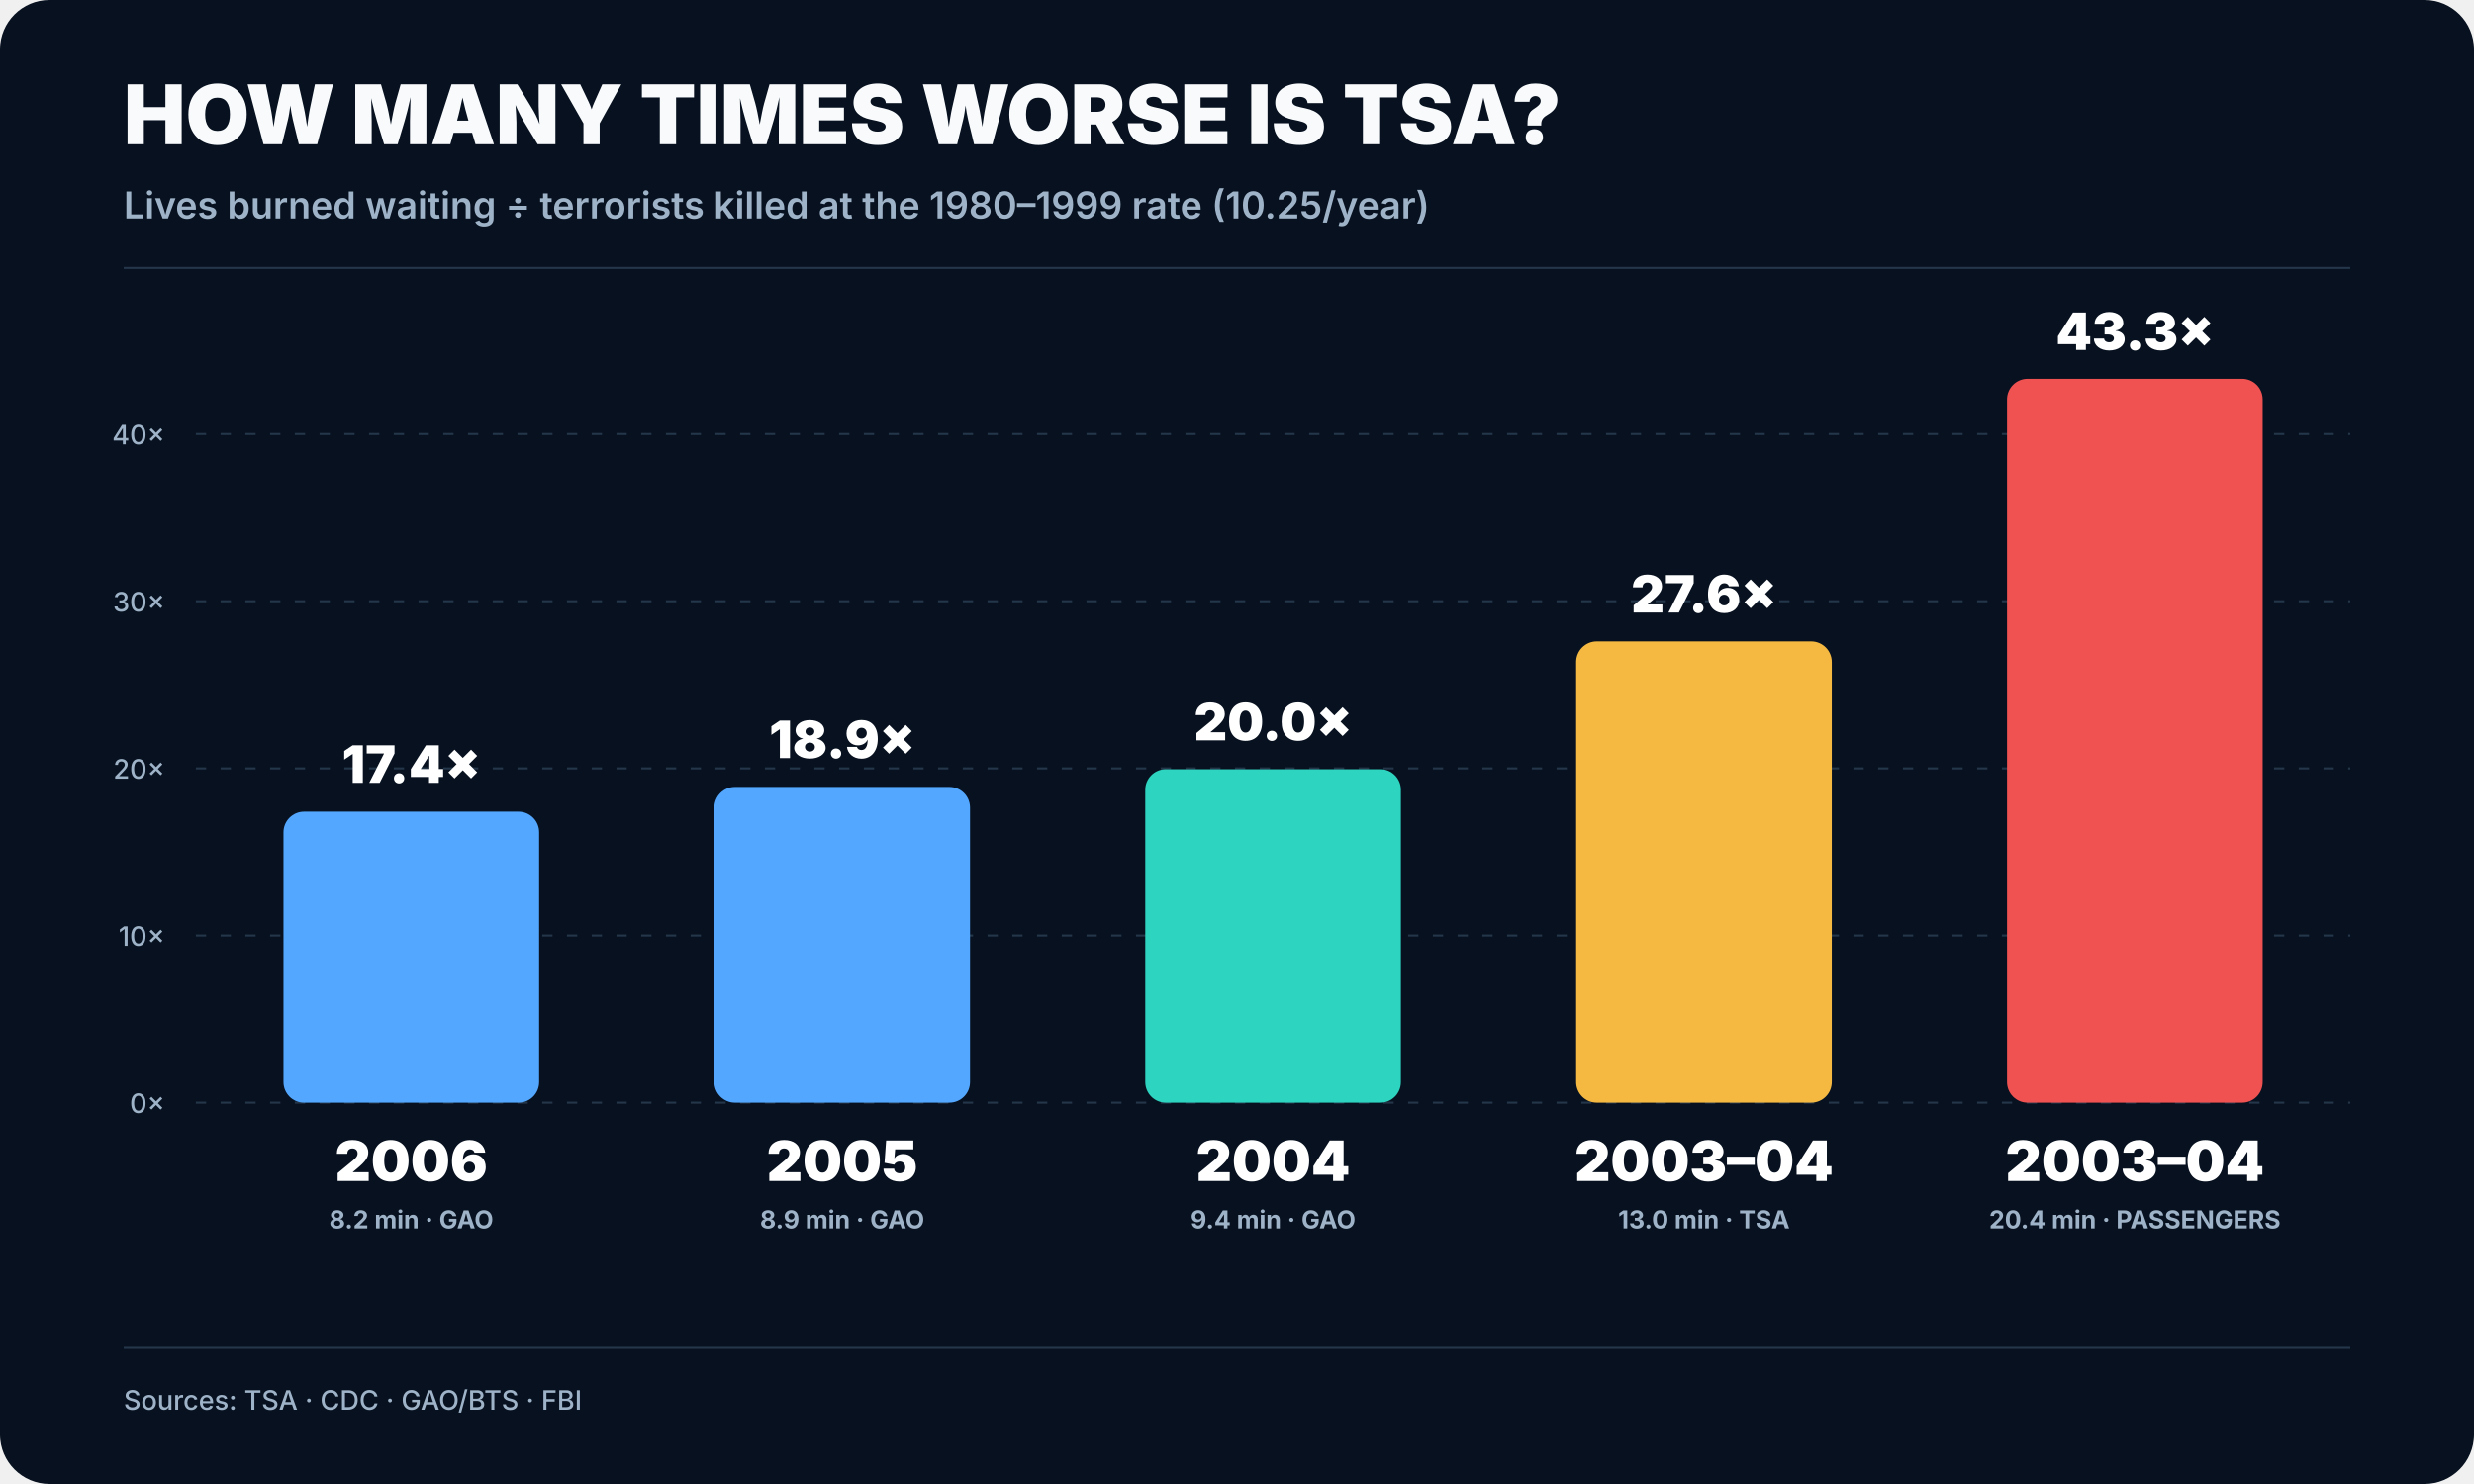
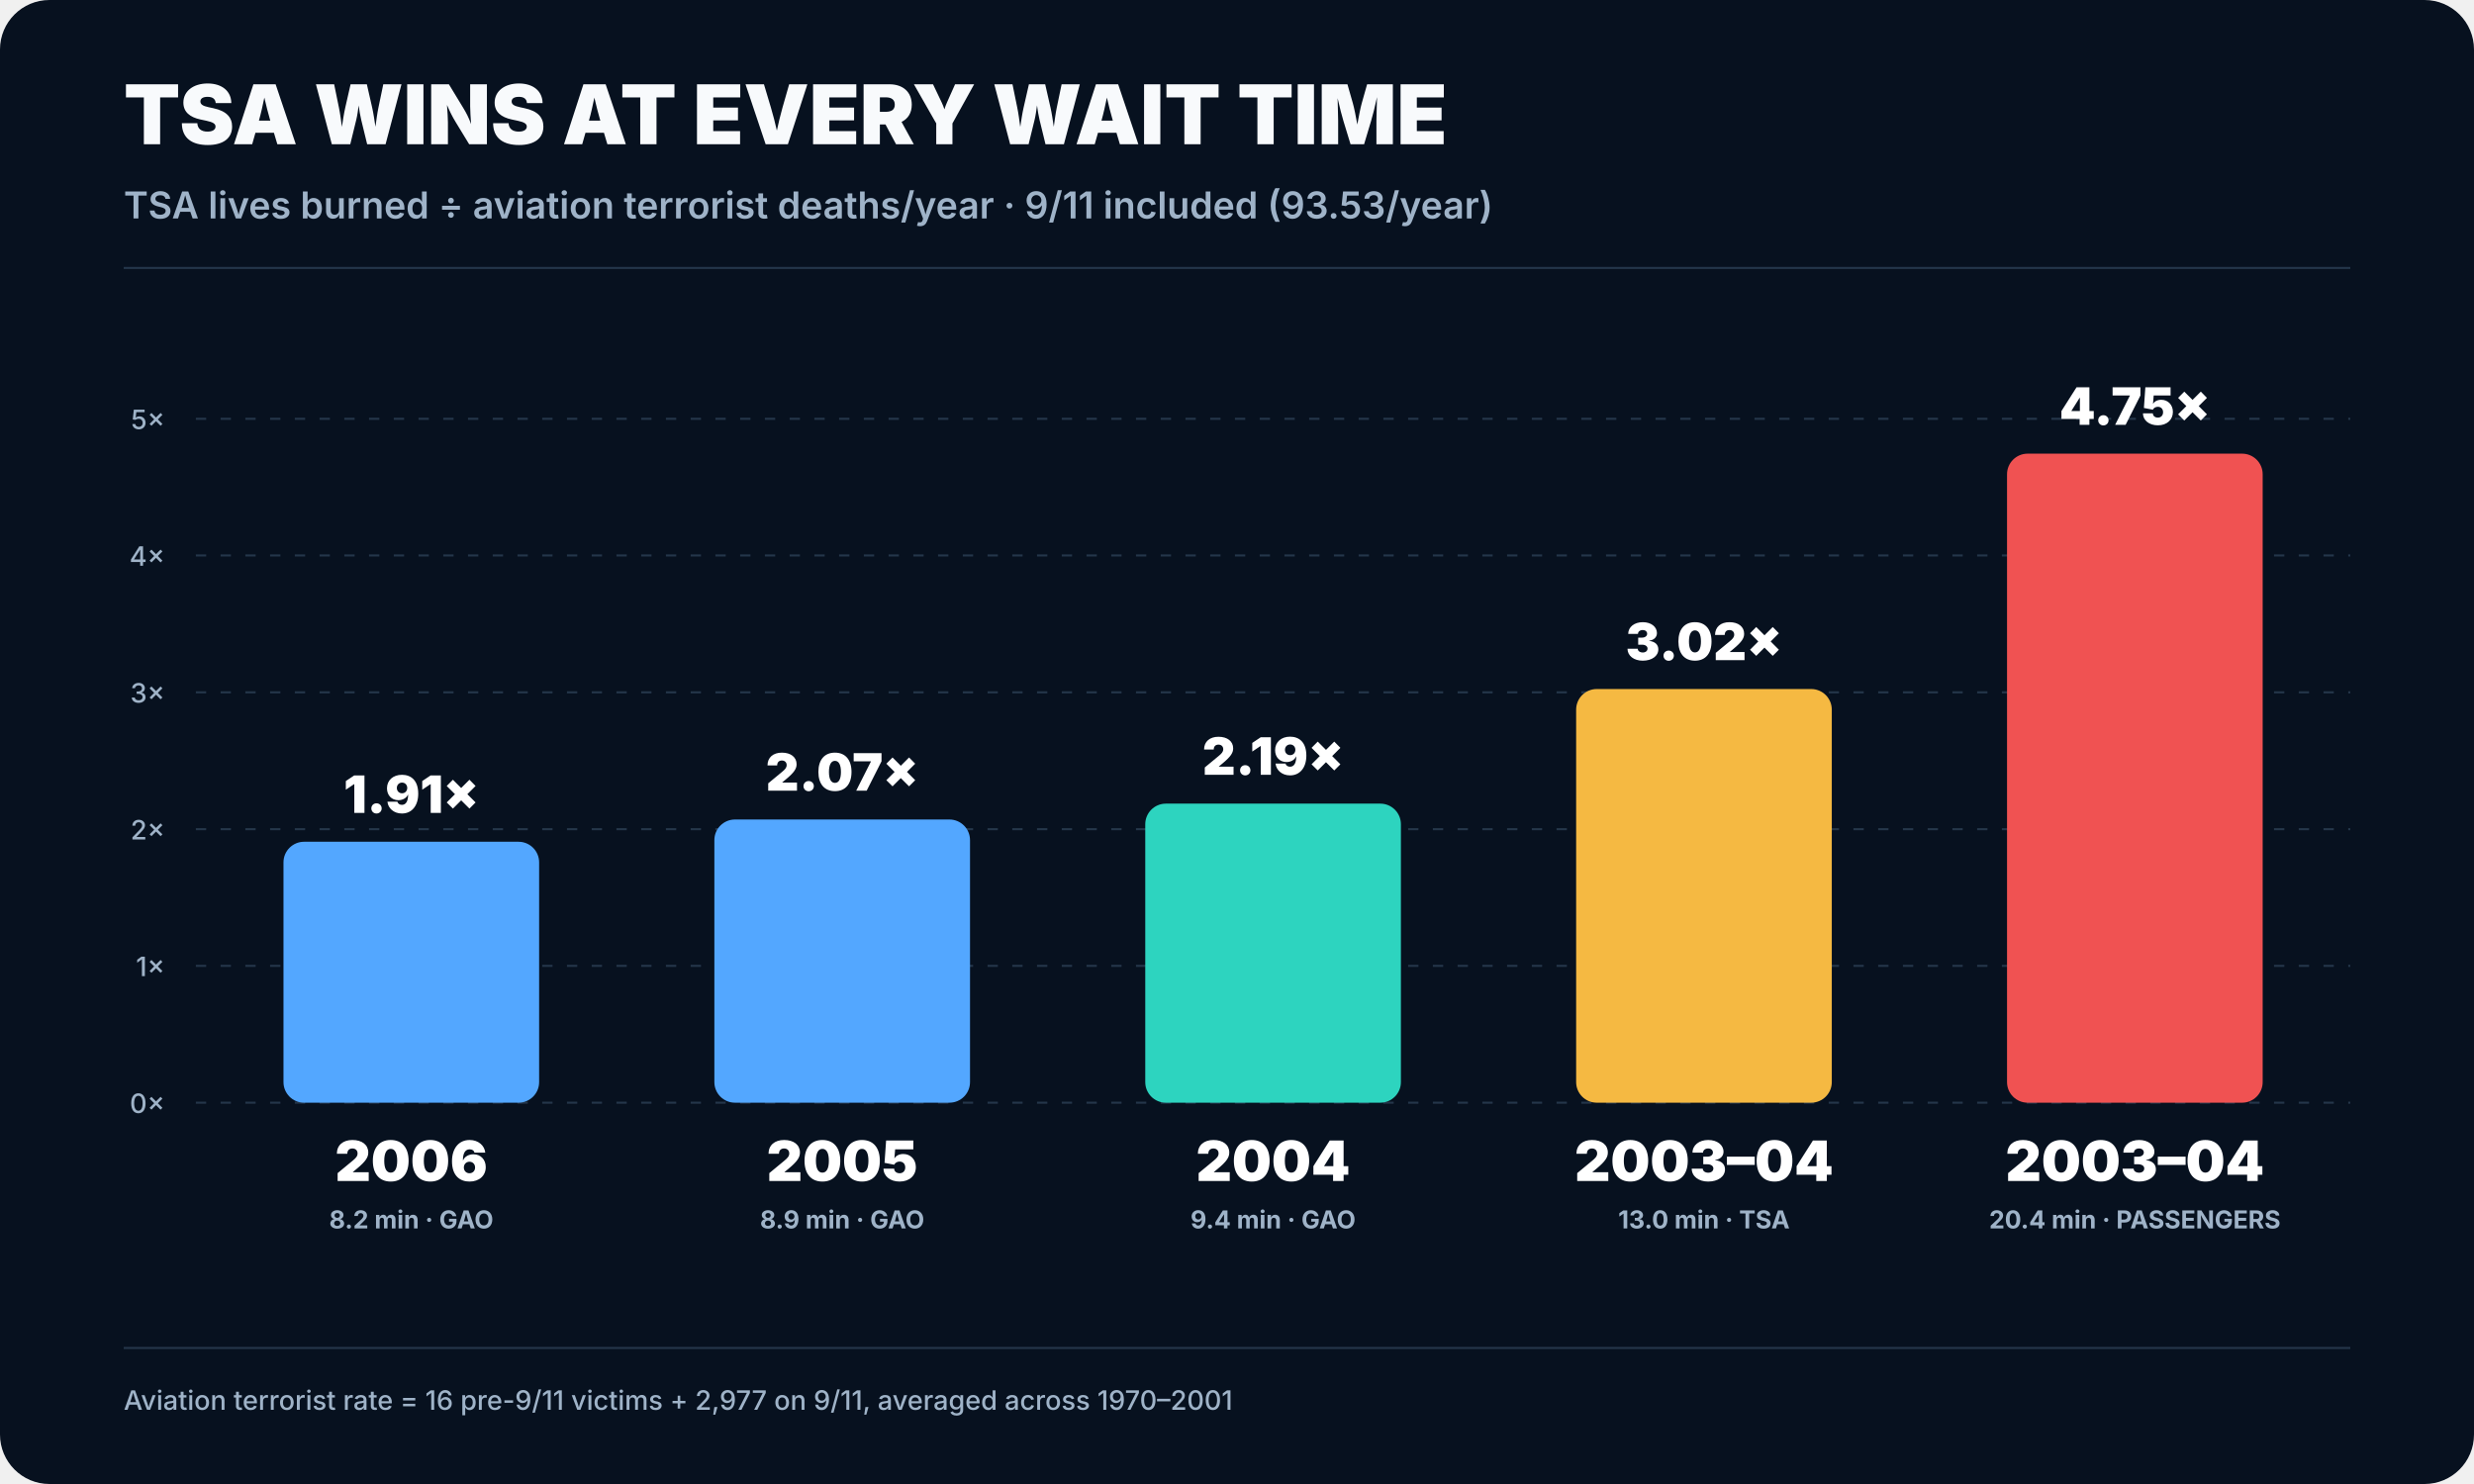
<svg xmlns="http://www.w3.org/2000/svg" width="1200" height="720" viewBox="0 0 1200 720" role="img" aria-labelledby="title desc">
  <rect width="1200" height="720" rx="24" fill="#07111f" />
-   <text x="60" y="70" fill="#f8fafc" font-family="Inter, ui-sans-serif, system-ui, -apple-system, BlinkMacSystemFont, Segoe UI, sans-serif" font-size="40" font-weight="900">HOW MANY TIMES WORSE IS TSA?</text>
-   <text x="60" y="106" fill="#9fb3c8" font-family="Inter, ui-sans-serif, system-ui, -apple-system, BlinkMacSystemFont, Segoe UI, sans-serif" font-size="18" font-weight="600">Lives burned waiting ÷ terrorists killed at the 1980–1999 rate (10.25/year)</text>
+   <text x="60" y="70" fill="#f8fafc" font-family="Inter, ui-sans-serif, system-ui, -apple-system, BlinkMacSystemFont, Segoe UI, sans-serif" font-size="40" font-weight="900">TSA WINS AT EVERY WAIT TIME</text>
+   <text x="60" y="106" fill="#9fb3c8" font-family="Inter, ui-sans-serif, system-ui, -apple-system, BlinkMacSystemFont, Segoe UI, sans-serif" font-size="18" font-weight="600">TSA lives burned ÷ aviation terrorist deaths/year · 9/11 included (93.53/year)</text>
  <line x1="60" y1="130" x2="1140" y2="130" stroke="#24364a" />
  <line x1="95" y1="535.0" x2="1140" y2="535.0" stroke="#24364a" stroke-dasharray="5 7" />
  <text x="80.0" y="540.0" fill="#9fb3c8" text-anchor="end" font-family="Inter, ui-sans-serif, system-ui, -apple-system, BlinkMacSystemFont, Segoe UI, sans-serif" font-size="13" font-weight="500">0×</text>
-   <line x1="95" y1="453.9" x2="1140" y2="453.9" stroke="#24364a" stroke-dasharray="5 7" />
-   <text x="80.0" y="458.9" fill="#9fb3c8" text-anchor="end" font-family="Inter, ui-sans-serif, system-ui, -apple-system, BlinkMacSystemFont, Segoe UI, sans-serif" font-size="13" font-weight="500">10×</text>
-   <line x1="95" y1="372.8" x2="1140" y2="372.8" stroke="#24364a" stroke-dasharray="5 7" />
-   <text x="80.0" y="377.8" fill="#9fb3c8" text-anchor="end" font-family="Inter, ui-sans-serif, system-ui, -apple-system, BlinkMacSystemFont, Segoe UI, sans-serif" font-size="13" font-weight="500">20×</text>
-   <line x1="95" y1="291.7" x2="1140" y2="291.7" stroke="#24364a" stroke-dasharray="5 7" />
-   <text x="80.0" y="296.7" fill="#9fb3c8" text-anchor="end" font-family="Inter, ui-sans-serif, system-ui, -apple-system, BlinkMacSystemFont, Segoe UI, sans-serif" font-size="13" font-weight="500">30×</text>
-   <line x1="95" y1="210.6" x2="1140" y2="210.6" stroke="#24364a" stroke-dasharray="5 7" />
-   <text x="80.0" y="215.6" fill="#9fb3c8" text-anchor="end" font-family="Inter, ui-sans-serif, system-ui, -apple-system, BlinkMacSystemFont, Segoe UI, sans-serif" font-size="13" font-weight="500">40×</text>
-   <rect x="137.5" y="393.8" width="124" height="141.2" rx="10" fill="#53a7ff" />
-   <text x="199.5" y="379.8" fill="#ffffff" text-anchor="middle" font-family="Inter, ui-sans-serif, system-ui, -apple-system, BlinkMacSystemFont, Segoe UI, sans-serif" font-size="25" font-weight="900">17.4×</text>
+   <line x1="95" y1="468.6" x2="1140" y2="468.6" stroke="#24364a" stroke-dasharray="5 7" />
+   <text x="80.0" y="473.6" fill="#9fb3c8" text-anchor="end" font-family="Inter, ui-sans-serif, system-ui, -apple-system, BlinkMacSystemFont, Segoe UI, sans-serif" font-size="13" font-weight="500">1×</text>
+   <line x1="95" y1="402.3" x2="1140" y2="402.3" stroke="#24364a" stroke-dasharray="5 7" />
+   <text x="80.0" y="407.3" fill="#9fb3c8" text-anchor="end" font-family="Inter, ui-sans-serif, system-ui, -apple-system, BlinkMacSystemFont, Segoe UI, sans-serif" font-size="13" font-weight="500">2×</text>
+   <line x1="95" y1="335.9" x2="1140" y2="335.9" stroke="#24364a" stroke-dasharray="5 7" />
+   <text x="80.0" y="340.9" fill="#9fb3c8" text-anchor="end" font-family="Inter, ui-sans-serif, system-ui, -apple-system, BlinkMacSystemFont, Segoe UI, sans-serif" font-size="13" font-weight="500">3×</text>
+   <line x1="95" y1="269.5" x2="1140" y2="269.5" stroke="#24364a" stroke-dasharray="5 7" />
+   <text x="80.0" y="274.5" fill="#9fb3c8" text-anchor="end" font-family="Inter, ui-sans-serif, system-ui, -apple-system, BlinkMacSystemFont, Segoe UI, sans-serif" font-size="13" font-weight="500">4×</text>
+   <line x1="95" y1="203.2" x2="1140" y2="203.2" stroke="#24364a" stroke-dasharray="5 7" />
+   <text x="80.0" y="208.2" fill="#9fb3c8" text-anchor="end" font-family="Inter, ui-sans-serif, system-ui, -apple-system, BlinkMacSystemFont, Segoe UI, sans-serif" font-size="13" font-weight="500">5×</text>
+   <rect x="137.5" y="408.4" width="124" height="126.6" rx="10" fill="#53a7ff" />
+   <text x="199.5" y="394.4" fill="#ffffff" text-anchor="middle" font-family="Inter, ui-sans-serif, system-ui, -apple-system, BlinkMacSystemFont, Segoe UI, sans-serif" font-size="25" font-weight="900">1.91×</text>
  <text x="199.5" y="573.0" fill="#ffffff" text-anchor="middle" font-family="Inter, ui-sans-serif, system-ui, -apple-system, BlinkMacSystemFont, Segoe UI, sans-serif" font-size="27" font-weight="900">2006</text>
  <text x="199.5" y="596.0" fill="#9fb3c8" text-anchor="middle" font-family="Inter, ui-sans-serif, system-ui, -apple-system, BlinkMacSystemFont, Segoe UI, sans-serif" font-size="12" font-weight="700">8.2 min · GAO</text>
-   <rect x="346.5" y="381.8" width="124" height="153.2" rx="10" fill="#53a7ff" />
-   <text x="408.5" y="367.8" fill="#ffffff" text-anchor="middle" font-family="Inter, ui-sans-serif, system-ui, -apple-system, BlinkMacSystemFont, Segoe UI, sans-serif" font-size="25" font-weight="900">18.9×</text>
+   <rect x="346.5" y="397.6" width="124" height="137.4" rx="10" fill="#53a7ff" />
+   <text x="408.5" y="383.6" fill="#ffffff" text-anchor="middle" font-family="Inter, ui-sans-serif, system-ui, -apple-system, BlinkMacSystemFont, Segoe UI, sans-serif" font-size="25" font-weight="900">2.07×</text>
  <text x="408.5" y="573.0" fill="#ffffff" text-anchor="middle" font-family="Inter, ui-sans-serif, system-ui, -apple-system, BlinkMacSystemFont, Segoe UI, sans-serif" font-size="27" font-weight="900">2005</text>
  <text x="408.5" y="596.0" fill="#9fb3c8" text-anchor="middle" font-family="Inter, ui-sans-serif, system-ui, -apple-system, BlinkMacSystemFont, Segoe UI, sans-serif" font-size="12" font-weight="700">8.9 min · GAO</text>
-   <rect x="555.5" y="373.2" width="124" height="161.8" rx="10" fill="#2dd4bf" />
-   <text x="617.5" y="359.2" fill="#ffffff" text-anchor="middle" font-family="Inter, ui-sans-serif, system-ui, -apple-system, BlinkMacSystemFont, Segoe UI, sans-serif" font-size="25" font-weight="900">20.0×</text>
+   <rect x="555.5" y="389.9" width="124" height="145.1" rx="10" fill="#2dd4bf" />
+   <text x="617.5" y="375.9" fill="#ffffff" text-anchor="middle" font-family="Inter, ui-sans-serif, system-ui, -apple-system, BlinkMacSystemFont, Segoe UI, sans-serif" font-size="25" font-weight="900">2.19×</text>
  <text x="617.5" y="573.0" fill="#ffffff" text-anchor="middle" font-family="Inter, ui-sans-serif, system-ui, -apple-system, BlinkMacSystemFont, Segoe UI, sans-serif" font-size="27" font-weight="900">2004</text>
  <text x="617.5" y="596.0" fill="#9fb3c8" text-anchor="middle" font-family="Inter, ui-sans-serif, system-ui, -apple-system, BlinkMacSystemFont, Segoe UI, sans-serif" font-size="12" font-weight="700">9.4 min · GAO</text>
-   <rect x="764.5" y="311.2" width="124" height="223.8" rx="10" fill="#f5b942" />
-   <text x="826.5" y="297.2" fill="#ffffff" text-anchor="middle" font-family="Inter, ui-sans-serif, system-ui, -apple-system, BlinkMacSystemFont, Segoe UI, sans-serif" font-size="25" font-weight="900">27.6×</text>
+   <rect x="764.5" y="334.3" width="124" height="200.7" rx="10" fill="#f5b942" />
+   <text x="826.5" y="320.3" fill="#ffffff" text-anchor="middle" font-family="Inter, ui-sans-serif, system-ui, -apple-system, BlinkMacSystemFont, Segoe UI, sans-serif" font-size="25" font-weight="900">3.02×</text>
  <text x="826.5" y="573.0" fill="#ffffff" text-anchor="middle" font-family="Inter, ui-sans-serif, system-ui, -apple-system, BlinkMacSystemFont, Segoe UI, sans-serif" font-size="27" font-weight="900">2003–04</text>
  <text x="826.5" y="596.0" fill="#9fb3c8" text-anchor="middle" font-family="Inter, ui-sans-serif, system-ui, -apple-system, BlinkMacSystemFont, Segoe UI, sans-serif" font-size="12" font-weight="700">13.0 min · TSA</text>
-   <rect x="973.5" y="183.8" width="124" height="351.2" rx="10" fill="#f05252" />
-   <text x="1035.5" y="169.8" fill="#ffffff" text-anchor="middle" font-family="Inter, ui-sans-serif, system-ui, -apple-system, BlinkMacSystemFont, Segoe UI, sans-serif" font-size="25" font-weight="900">43.3×</text>
+   <rect x="973.5" y="220.1" width="124" height="314.9" rx="10" fill="#f05252" />
+   <text x="1035.5" y="206.1" fill="#ffffff" text-anchor="middle" font-family="Inter, ui-sans-serif, system-ui, -apple-system, BlinkMacSystemFont, Segoe UI, sans-serif" font-size="25" font-weight="900">4.75×</text>
  <text x="1035.5" y="573.0" fill="#ffffff" text-anchor="middle" font-family="Inter, ui-sans-serif, system-ui, -apple-system, BlinkMacSystemFont, Segoe UI, sans-serif" font-size="27" font-weight="900">2003–04</text>
  <text x="1035.5" y="596.0" fill="#9fb3c8" text-anchor="middle" font-family="Inter, ui-sans-serif, system-ui, -apple-system, BlinkMacSystemFont, Segoe UI, sans-serif" font-size="12" font-weight="700">20.4 min · PASSENGERS</text>
  <line x1="60" y1="654" x2="1140" y2="654" stroke="#24364a" />
-   <text x="60.0" y="684.0" fill="#9fb3c8" text-anchor="start" font-family="Inter, ui-sans-serif, system-ui, -apple-system, BlinkMacSystemFont, Segoe UI, sans-serif" font-size="13" font-weight="500">Sources: TSA · CDC · GAO/BTS · FBI</text>
+   <text x="60.0" y="684.0" fill="#9fb3c8" text-anchor="start" font-family="Inter, ui-sans-serif, system-ui, -apple-system, BlinkMacSystemFont, Segoe UI, sans-serif" font-size="13" font-weight="500">Aviation terrorist rate = 16 pre-9/11 victims + 2,977 on 9/11, averaged across 1970–2001</text>
</svg>
